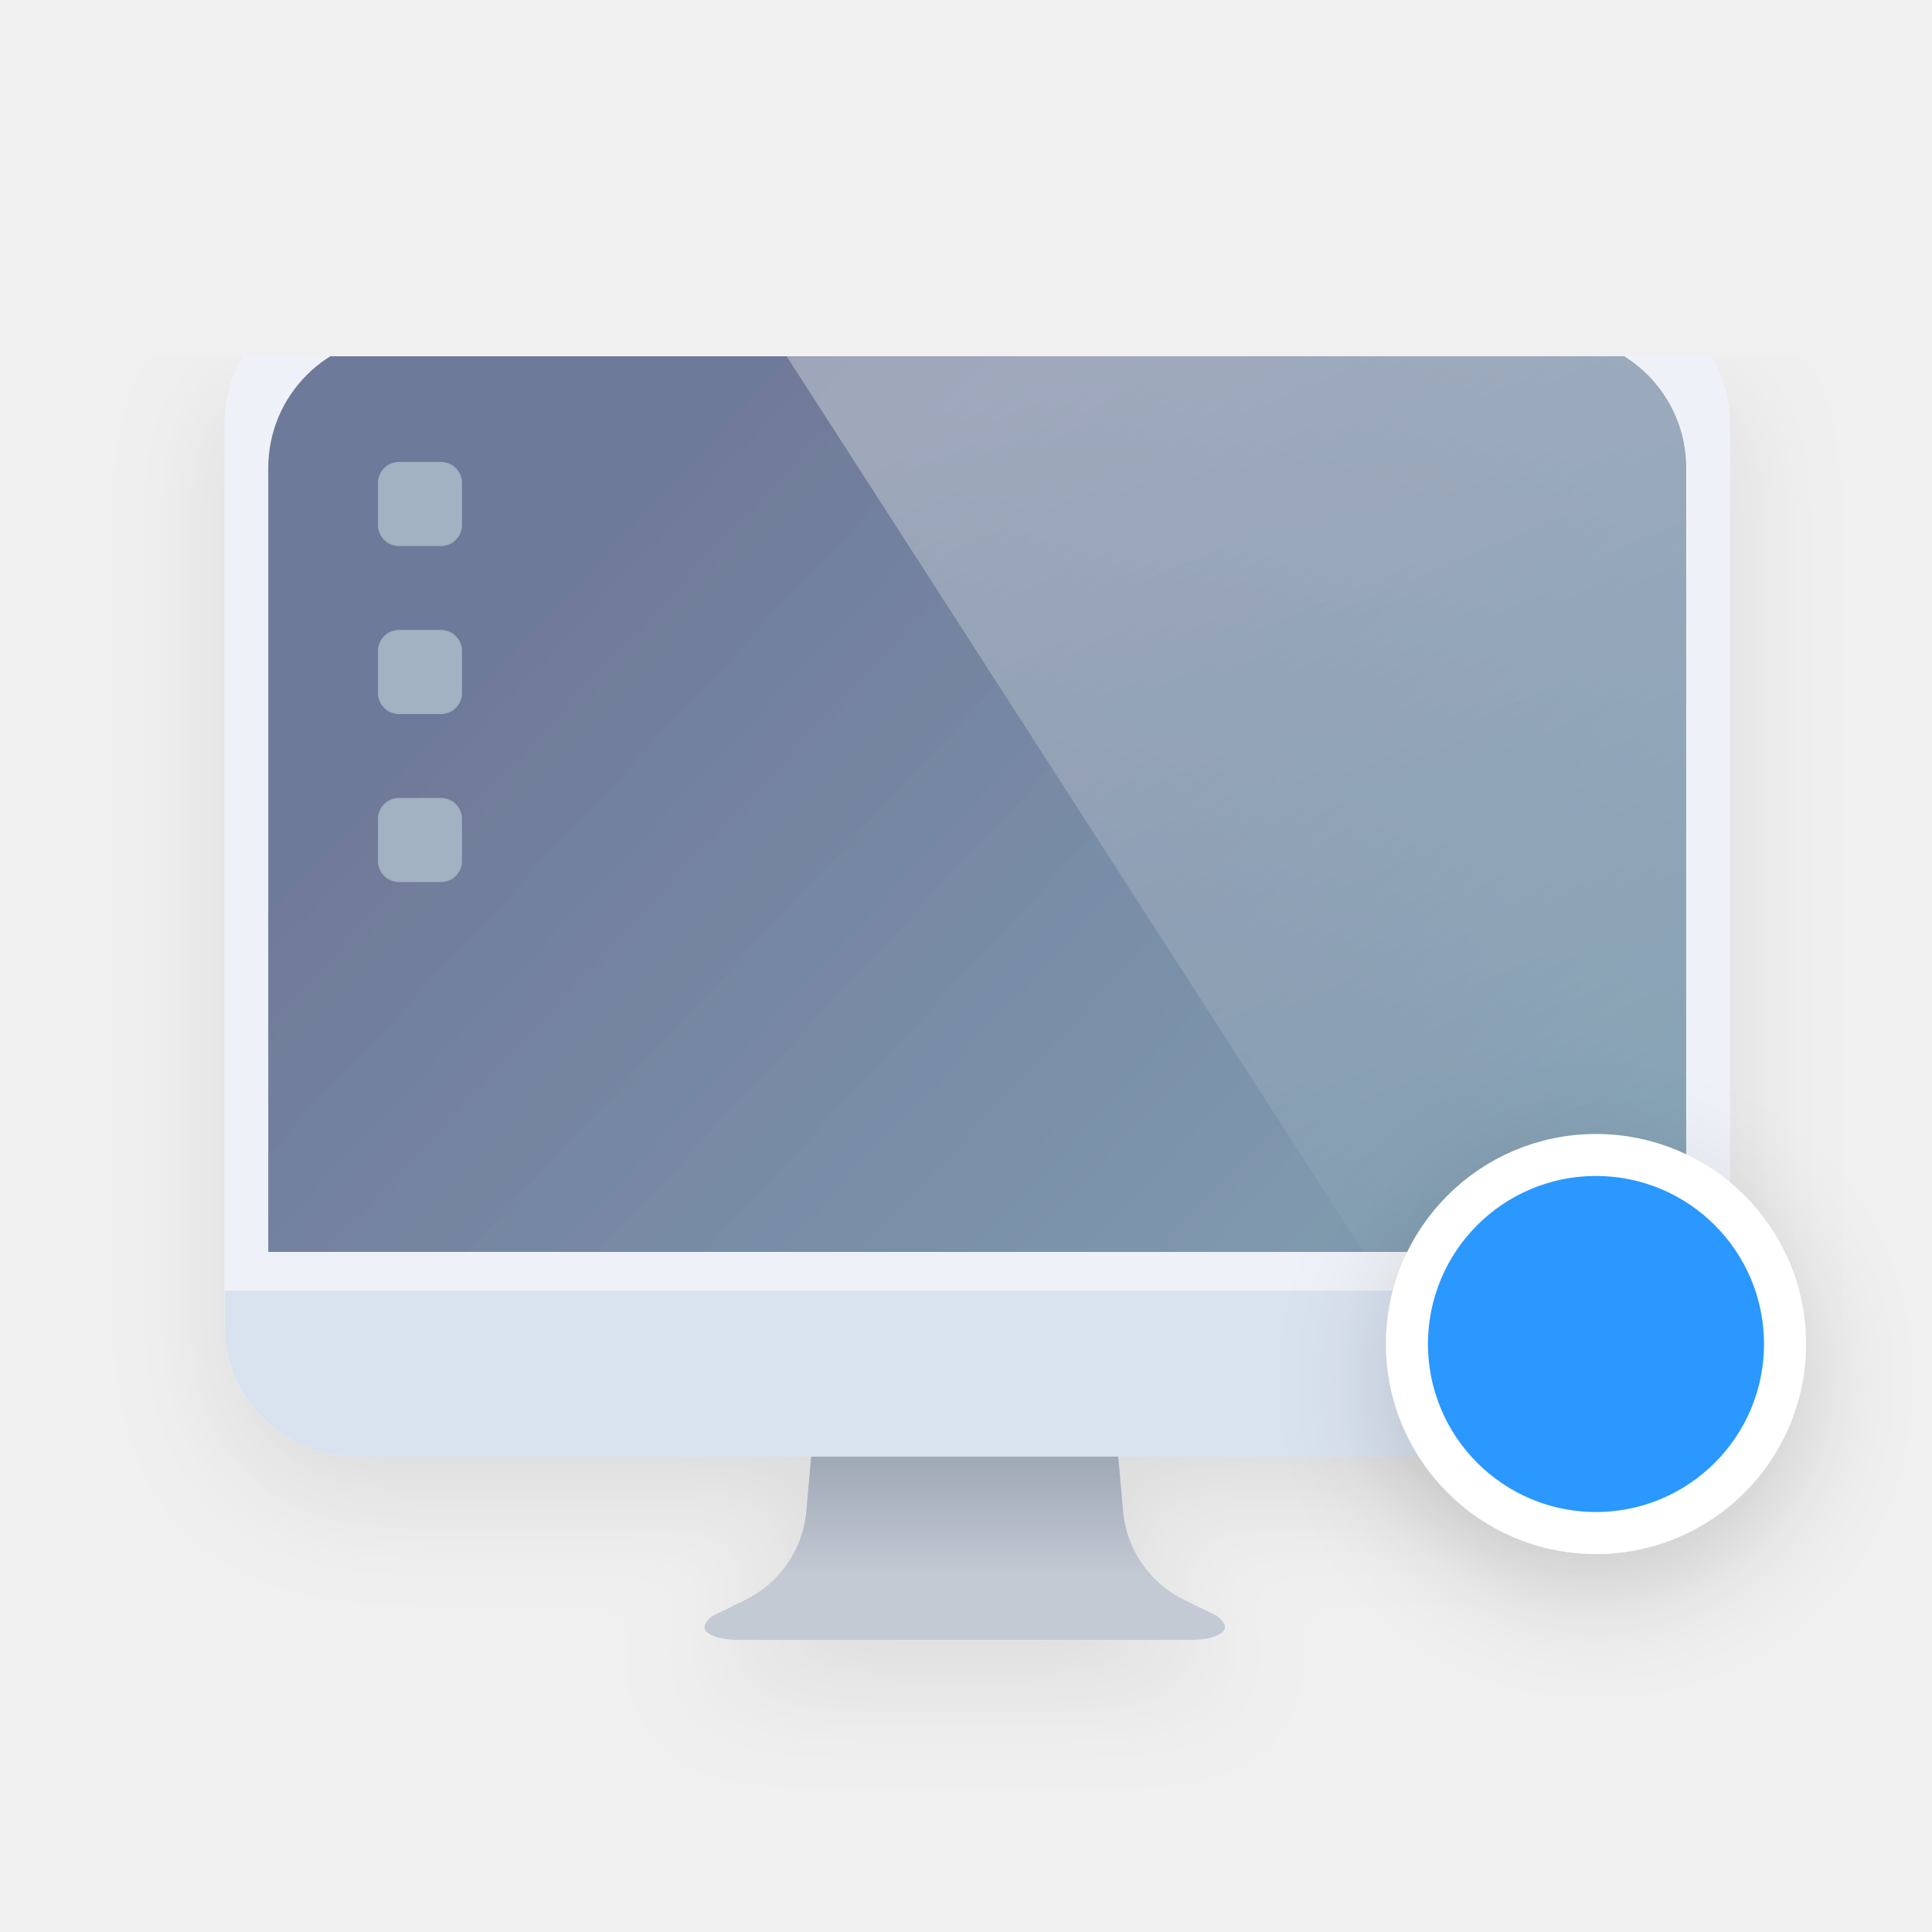
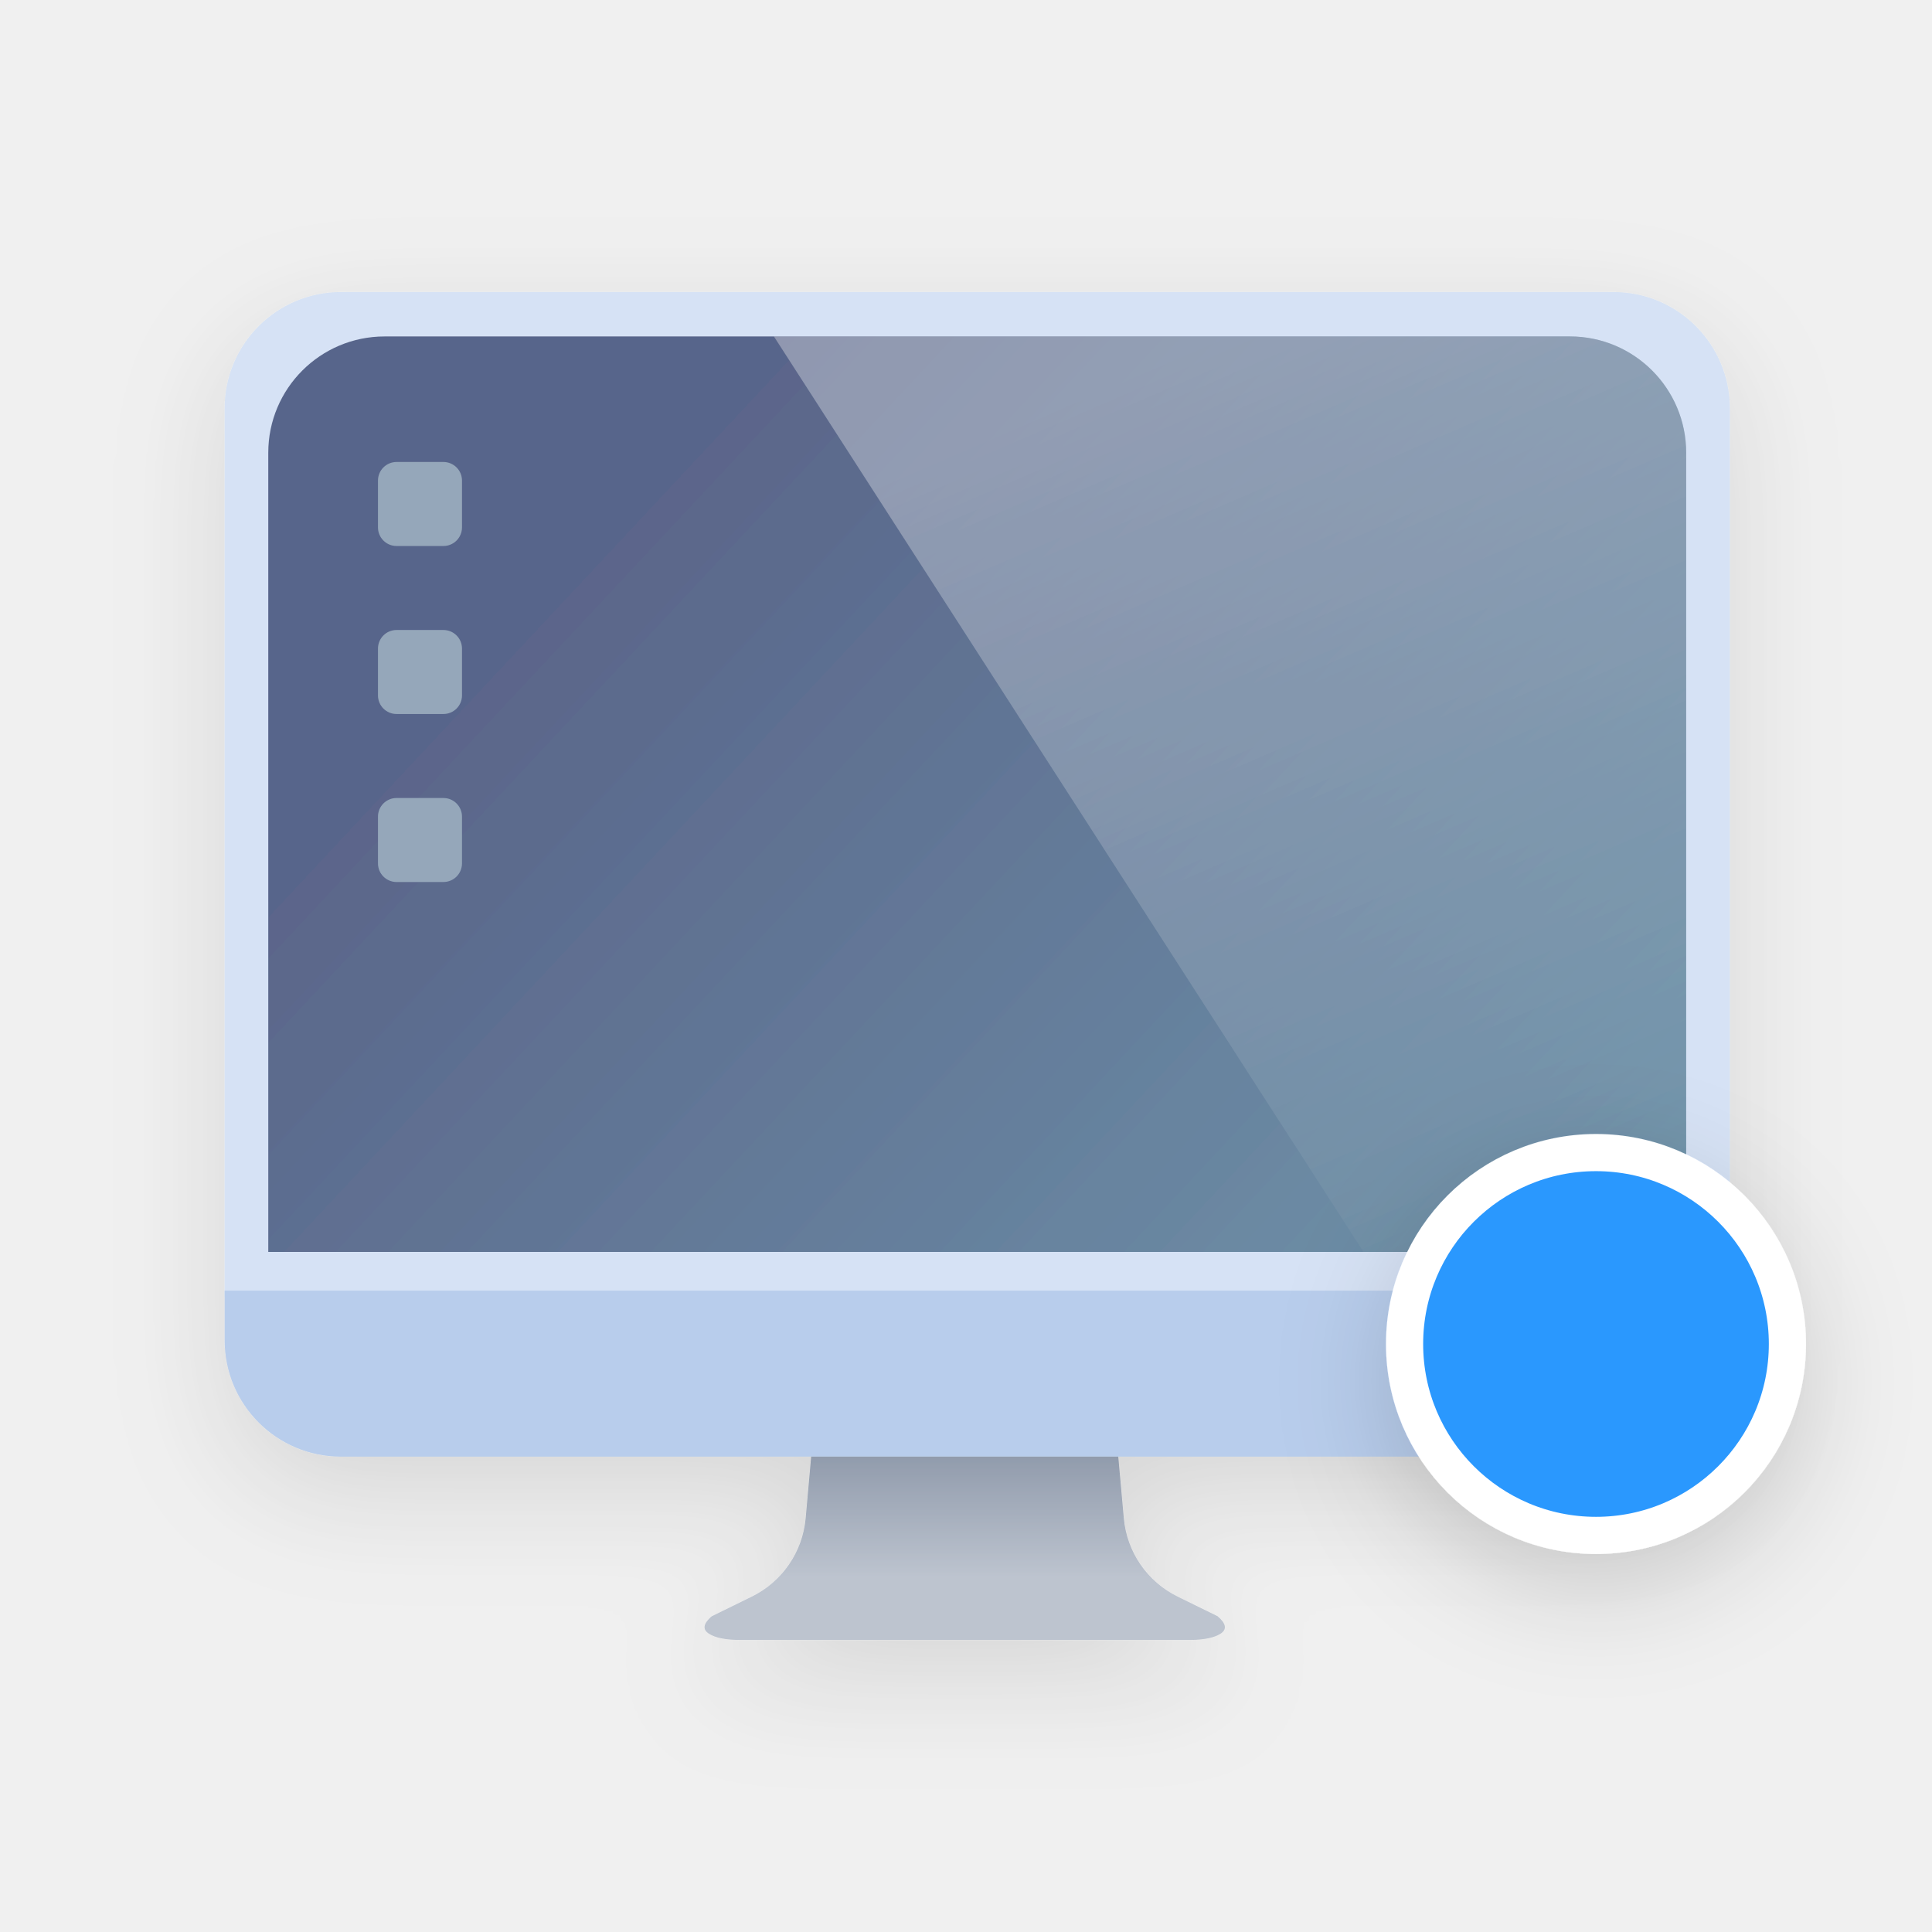
- <svg xmlns="http://www.w3.org/2000/svg" xmlns:xlink="http://www.w3.org/1999/xlink" width="52px" height="52px" viewBox="0 0 52 52" version="1.1">
+ <svg xmlns="http://www.w3.org/2000/svg" width="52px" height="52px" viewBox="0 0 52 52" version="1.1">
  <defs>
-     <filter x="-12.3%" y="4.8%" width="124.7%" height="109.3%" filterUnits="objectBoundingBox" id="filter-1">
+     <filter x="-12.3%" y="-11.0%" width="124.7%" height="127.6%" filterUnits="objectBoundingBox" id="filter-1">
      <feOffset dx="0" dy="1" in="SourceAlpha" result="shadowOffsetOuter1" />
      <feGaussianBlur stdDeviation="1.5" in="shadowOffsetOuter1" result="shadowBlurOuter1" />
      <feColorMatrix values="0 0 0 0 0   0 0 0 0 0   0 0 0 0 0  0 0 0 0.15 0" type="matrix" in="shadowBlurOuter1" result="shadowMatrixOuter1" />
      <feMerge>
        <feMergeNode in="shadowMatrixOuter1" />
        <feMergeNode in="SourceGraphic" />
      </feMerge>
    </filter>
-     <path d="M3.539,0 L36.973,0 C38.927,-8.03106475e-16 40.512,1.584 40.512,3.539 L40.512,27.03 L40.512,27.03 L0,27.03 L0,3.539 C-6.83434053e-16,1.584 1.584,1.69128489e-15 3.539,0 Z" id="path-2" />
-     <linearGradient x1="18.604%" y1="29.155%" x2="120.533%" y2="91.504%" id="linearGradient-4">
+     <linearGradient x1="18.604%" y1="29.155%" x2="120.533%" y2="91.504%" id="linearGradient-2">
      <stop stop-color="#192A5E" offset="0%" />
      <stop stop-color="#3D7592" offset="100%" />
    </linearGradient>
-     <path d="M4.713,1.195 L35.799,1.195 C37.753,1.195 39.337,2.779 39.337,4.733 L39.337,25.836 L39.337,25.836 L1.174,25.836 L1.174,4.733 C1.174,2.779 2.759,1.195 4.713,1.195 Z" id="path-5" />
-     <linearGradient x1="48.491%" y1="0%" x2="89.63%" y2="100%" id="linearGradient-7">
+     <linearGradient x1="50%" y1="0%" x2="50%" y2="65.436%" id="linearGradient-3">
+       <stop stop-color="#68778F" offset="0%" />
+       <stop stop-color="#A6B0C0" offset="100%" />
+     </linearGradient>
+     <linearGradient x1="48.441%" y1="0%" x2="90.944%" y2="100%" id="linearGradient-4">
      <stop stop-color="#FFFFFF" stop-opacity="0.334" offset="0%" />
      <stop stop-color="#FFFFFF" stop-opacity="0" offset="100%" />
    </linearGradient>
-     <linearGradient x1="50%" y1="0%" x2="50%" y2="65.436%" id="linearGradient-8">
-       <stop stop-color="#68778F" offset="0%" />
-       <stop stop-color="#A6B0C0" offset="100%" />
-     </linearGradient>
-     <filter x="-44.2%" y="-35.4%" width="188.5%" height="188.5%" filterUnits="objectBoundingBox" id="filter-9">
+     <filter x="-44.2%" y="-35.4%" width="188.5%" height="188.5%" filterUnits="objectBoundingBox" id="filter-5">
      <feOffset dx="0" dy="1" in="SourceAlpha" result="shadowOffsetOuter1" />
      <feGaussianBlur stdDeviation="1.5" in="shadowOffsetOuter1" result="shadowBlurOuter1" />
      <feColorMatrix values="0 0 0 0 0   0 0 0 0 0   0 0 0 0 0  0 0 0 0.15 0" type="matrix" in="shadowBlurOuter1" result="shadowMatrixOuter1" />
      <feMerge>
        <feMergeNode in="shadowMatrixOuter1" />
        <feMergeNode in="SourceGraphic" />
      </feMerge>
    </filter>
  </defs>
-   <g id="新" stroke="none" stroke-width="1" fill="none" fill-rule="evenodd">
-     <g id="跨端协同-切图" transform="translate(-261, -900)">
-       <g id="电脑-已连接" transform="translate(261, 900)">
-         <rect id="矩形" x="0" y="0" width="52" height="52" />
-         <g id="电脑-2" filter="url(#filter-1)" transform="translate(6.0465, 1.814)" opacity="0.597">
-           <g id="电脑">
-             <g id="矩形-+-路径-4-蒙版" transform="translate(0, 6.0465)">
-               <mask id="mask-3" fill="white">
-                 <use xlink:href="#path-2" />
-               </mask>
-               <use id="蒙版" fill="#ECF3FD" xlink:href="#path-2" />
-               <mask id="mask-6" fill="white">
-                 <use xlink:href="#path-5" />
-               </mask>
-               <use id="蒙版" fill="url(#linearGradient-4)" xlink:href="#path-5" />
-               <rect id="矩形" fill="#6E88A3" mask="url(#mask-6)" x="4.127" y="4.574" width="2.261" height="2.261" rx="0.565" />
-               <rect id="矩形" fill="#6E88A3" mask="url(#mask-6)" x="4.127" y="9.096" width="2.261" height="2.261" rx="0.565" />
-               <rect id="矩形" fill="#6E88A3" mask="url(#mask-6)" x="4.127" y="13.618" width="2.261" height="2.261" rx="0.565" />
-               <polygon id="路径-4" fill="url(#linearGradient-7)" mask="url(#mask-6)" points="14.013 0 31.422 27.03 40.512 27.03 40.512 0" />
-             </g>
-             <path d="M0,32.923 L40.512,32.923 L40.512,33.853 C40.512,35.807 38.927,37.391 36.973,37.391 L3.539,37.391 C1.584,37.391 1.57161247e-15,35.807 0,33.853 L0,32.923 L0,32.923 Z" id="矩形" fill="#CAD9EF" />
-             <path d="M13.902,42.326 C13.498,42.327 13.208,42.271 13.032,42.155 C12.864,42.046 12.88,41.9 13.077,41.718 L13.112,41.687 L14.016,41.244 C14.942,40.79 15.563,39.886 15.655,38.859 L15.786,37.391 L15.786,37.391 L24.052,37.391 L24.183,38.859 C24.275,39.886 24.897,40.79 25.822,41.244 L26.726,41.687 L26.726,41.687 C26.956,41.884 26.983,42.04 26.807,42.155 C26.642,42.263 26.379,42.32 26.016,42.325 L13.902,42.326 Z" id="路径" fill="url(#linearGradient-8)" />
-           </g>
+   <g id="电脑-可连接" stroke="none" stroke-width="1" fill="none" fill-rule="evenodd">
+     <g id="编组-3" transform="translate(6.0465, 7.8605)">
+       <g id="编组" filter="url(#filter-1)" opacity="0.7">
+         <g id="编组-2">
+           <path d="M3.13,0 L37.381,0 C39.11,-3.17592196e-16 40.512,1.402 40.512,3.13 L40.512,27.03 L40.512,27.03 L0,27.03 L0,3.13 C-2.11728131e-16,1.402 1.402,7.61681406e-16 3.13,0 Z" id="蒙版" fill="#CADCF6" />
+           <path d="M4.305,1.195 L36.207,1.195 C37.936,1.195 39.337,2.596 39.337,4.325 L39.337,25.836 L39.337,25.836 L1.174,25.836 L1.174,4.325 C1.174,2.596 2.576,1.195 4.305,1.195 Z" id="蒙版" fill="url(#linearGradient-2)" />
+           <rect id="矩形" fill="#6E88A3" x="4.127" y="4.574" width="2.261" height="2.261" rx="0.5" />
+           <rect id="矩形" fill="#6E88A3" x="4.127" y="9.096" width="2.261" height="2.261" rx="0.5" />
+           <rect id="矩形" fill="#6E88A3" x="4.127" y="13.618" width="2.261" height="2.261" rx="0.5" />
+           <path d="M0,26.877 L40.512,26.877 L40.512,28.214 C40.512,29.943 39.11,31.345 37.381,31.345 L3.13,31.345 C1.402,31.345 6.55817341e-16,29.943 0,28.214 L0,26.877 L0,26.877 Z" id="矩形" fill="#A0BEE9" />
+           <path d="M13.902,36.279 C13.498,36.281 13.208,36.224 13.032,36.109 C12.864,36 12.88,35.854 13.077,35.671 L13.112,35.641 L14.188,35.113 C15.007,34.711 15.557,33.912 15.638,33.003 L15.786,31.345 L15.786,31.345 L24.052,31.345 L24.201,33.003 C24.282,33.912 24.832,34.711 25.65,35.113 L26.726,35.641 L26.726,35.641 C26.956,35.838 26.983,35.994 26.807,36.109 C26.642,36.216 26.379,36.273 26.016,36.279 L13.902,36.279 Z" id="路径" fill="url(#linearGradient-3)" />
+           <path d="M36.207,1.195 C37.936,1.195 39.337,2.596 39.337,4.325 L39.337,25.836 L30.651,25.835 L14.783,1.194 L36.207,1.195 Z" id="形状结合" fill="url(#linearGradient-4)" />
        </g>
-         <g id="DTK/Button/Action/List_Add_normal" filter="url(#filter-9)" transform="translate(37.3043, 30.5217)" fill="#2B98FE" stroke="#FFFFFF" stroke-width="1.13">
-           <g id="list_add_normal">
-             <rect id="Rectangle-9" x="0.565" y="0.565" width="10.174" height="10.174" rx="5.087" />
-           </g>
+       </g>
+       <g id="DTK/Button/Action/List_Add_normal" filter="url(#filter-5)" transform="translate(31.2578, 22.6613)" fill="#2B98FE" stroke="#FFFFFF">
+         <g id="list_add_normal">
+           <rect id="Rectangle-9" x="0.5" y="0.5" width="10.304" height="10.304" rx="5.152" />
        </g>
      </g>
    </g>
+     <rect id="矩形" x="0" y="0" width="52" height="52" />
  </g>
</svg>
